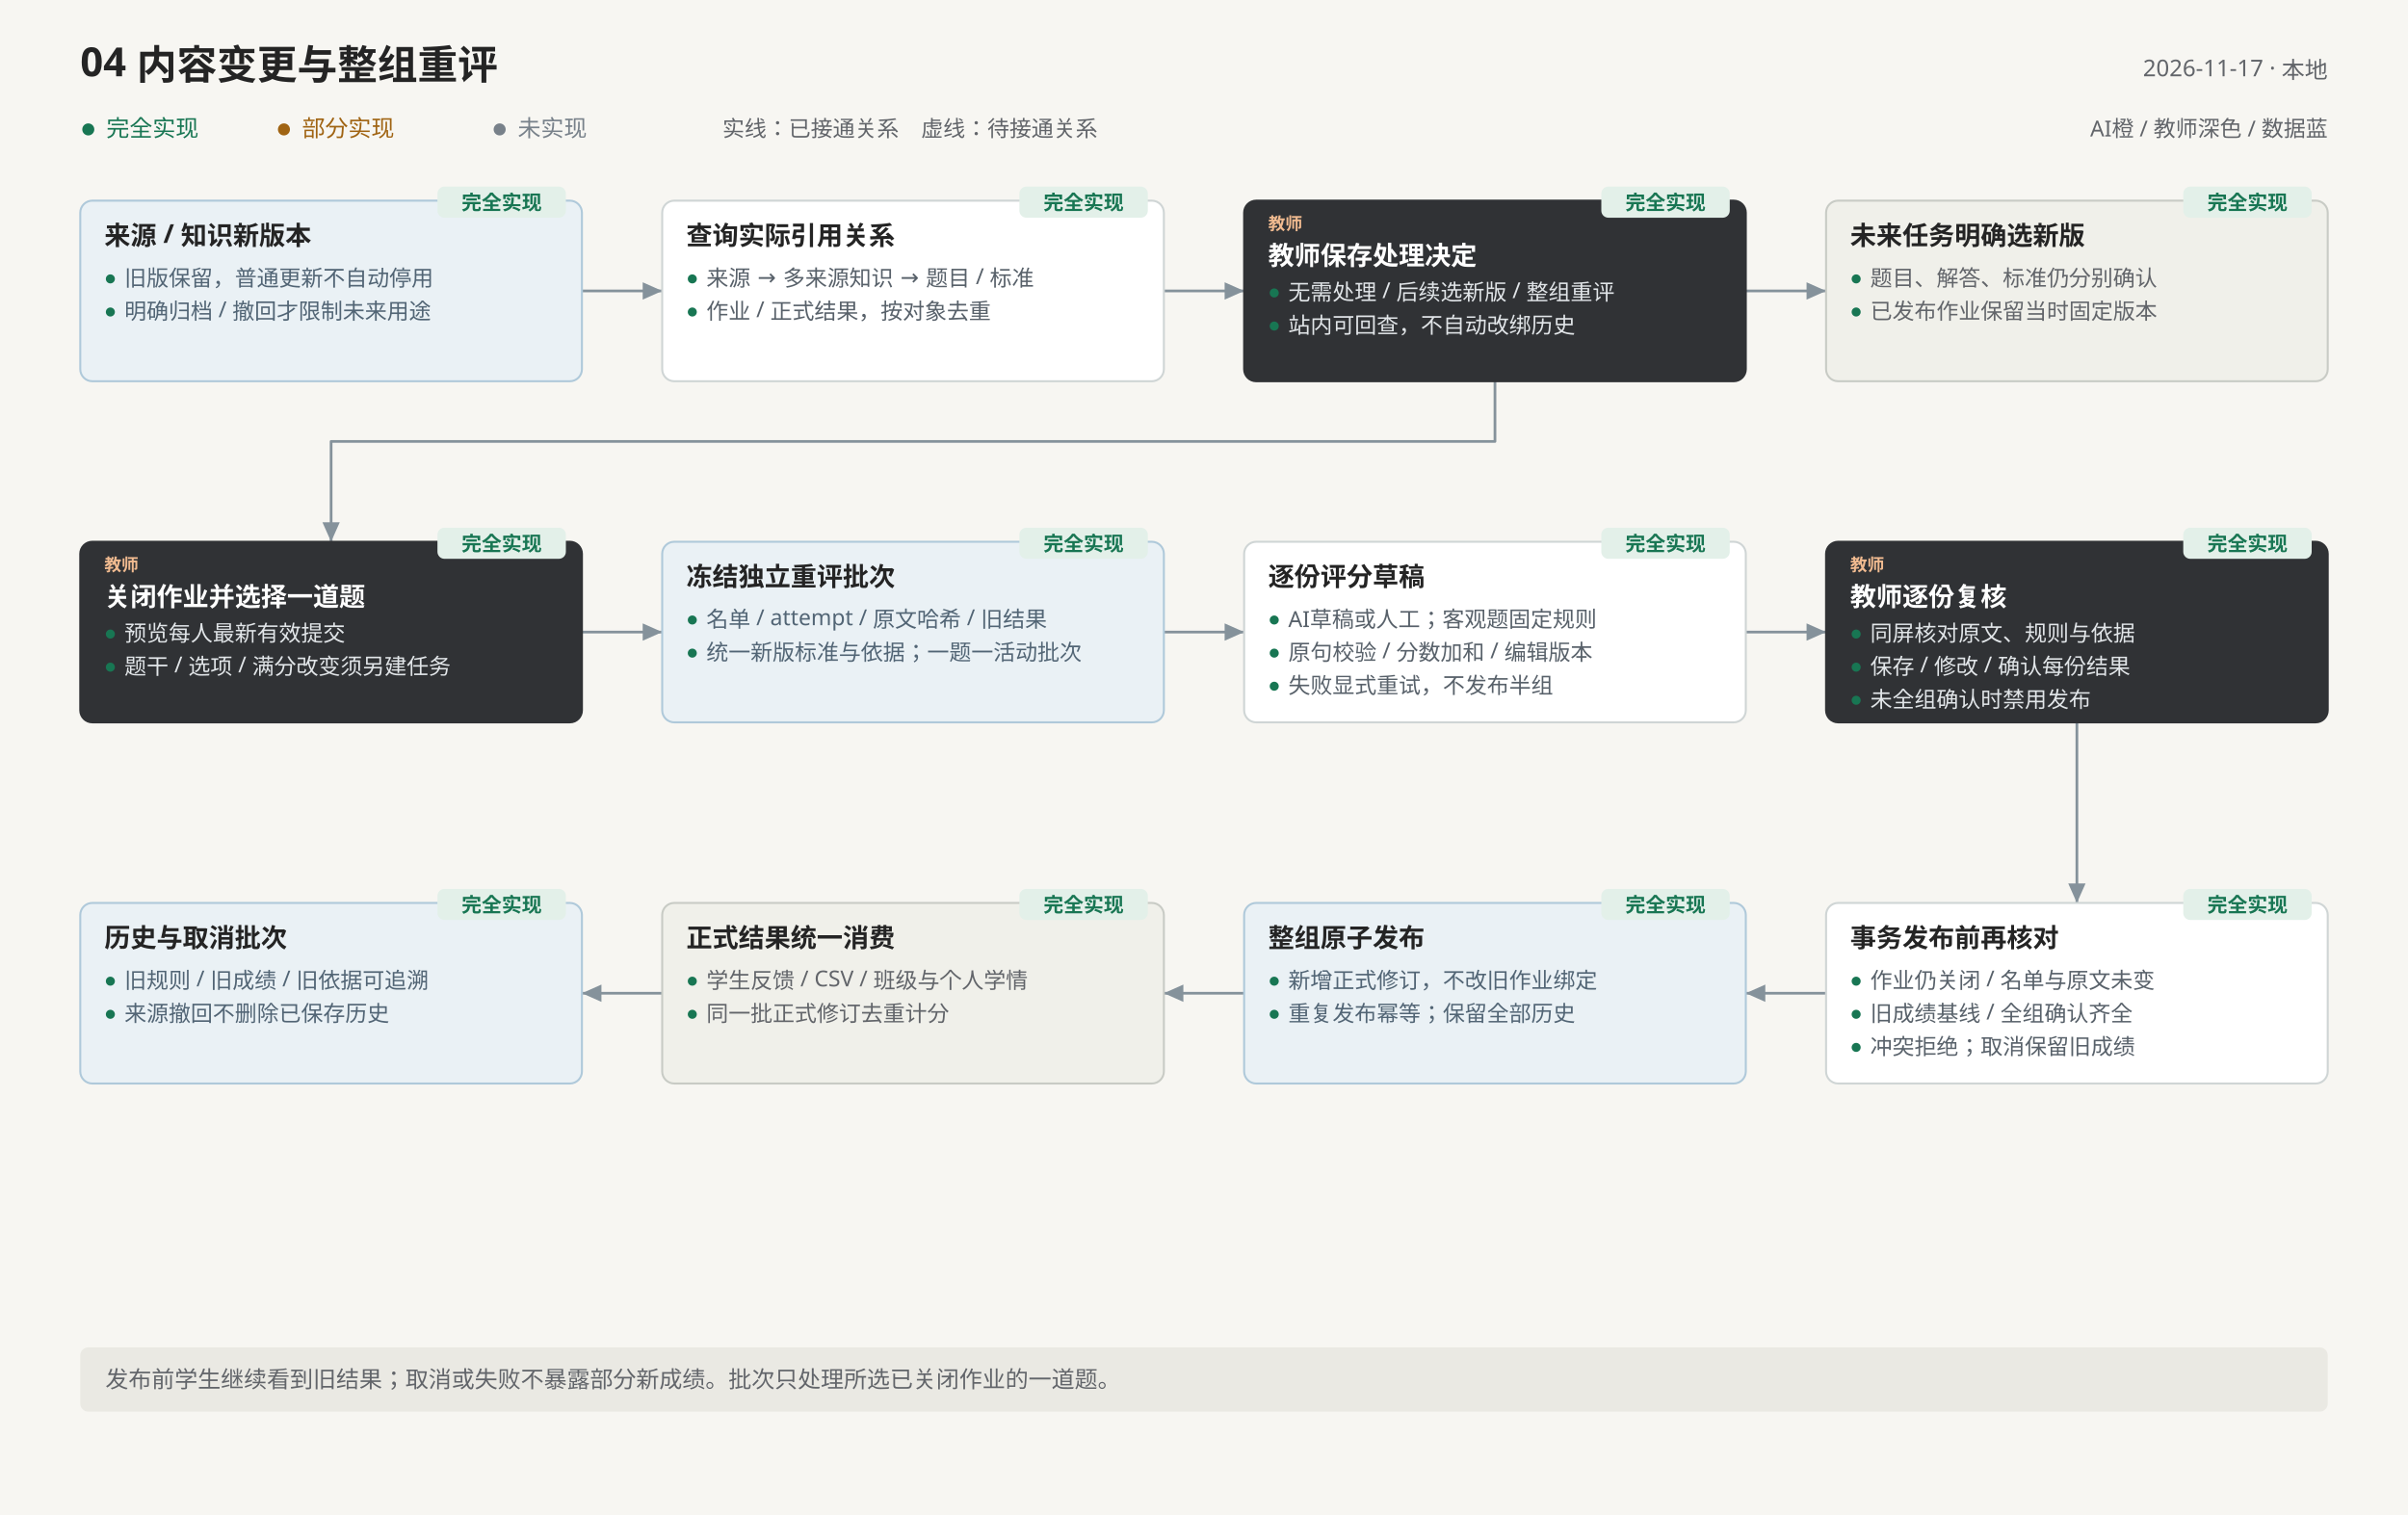
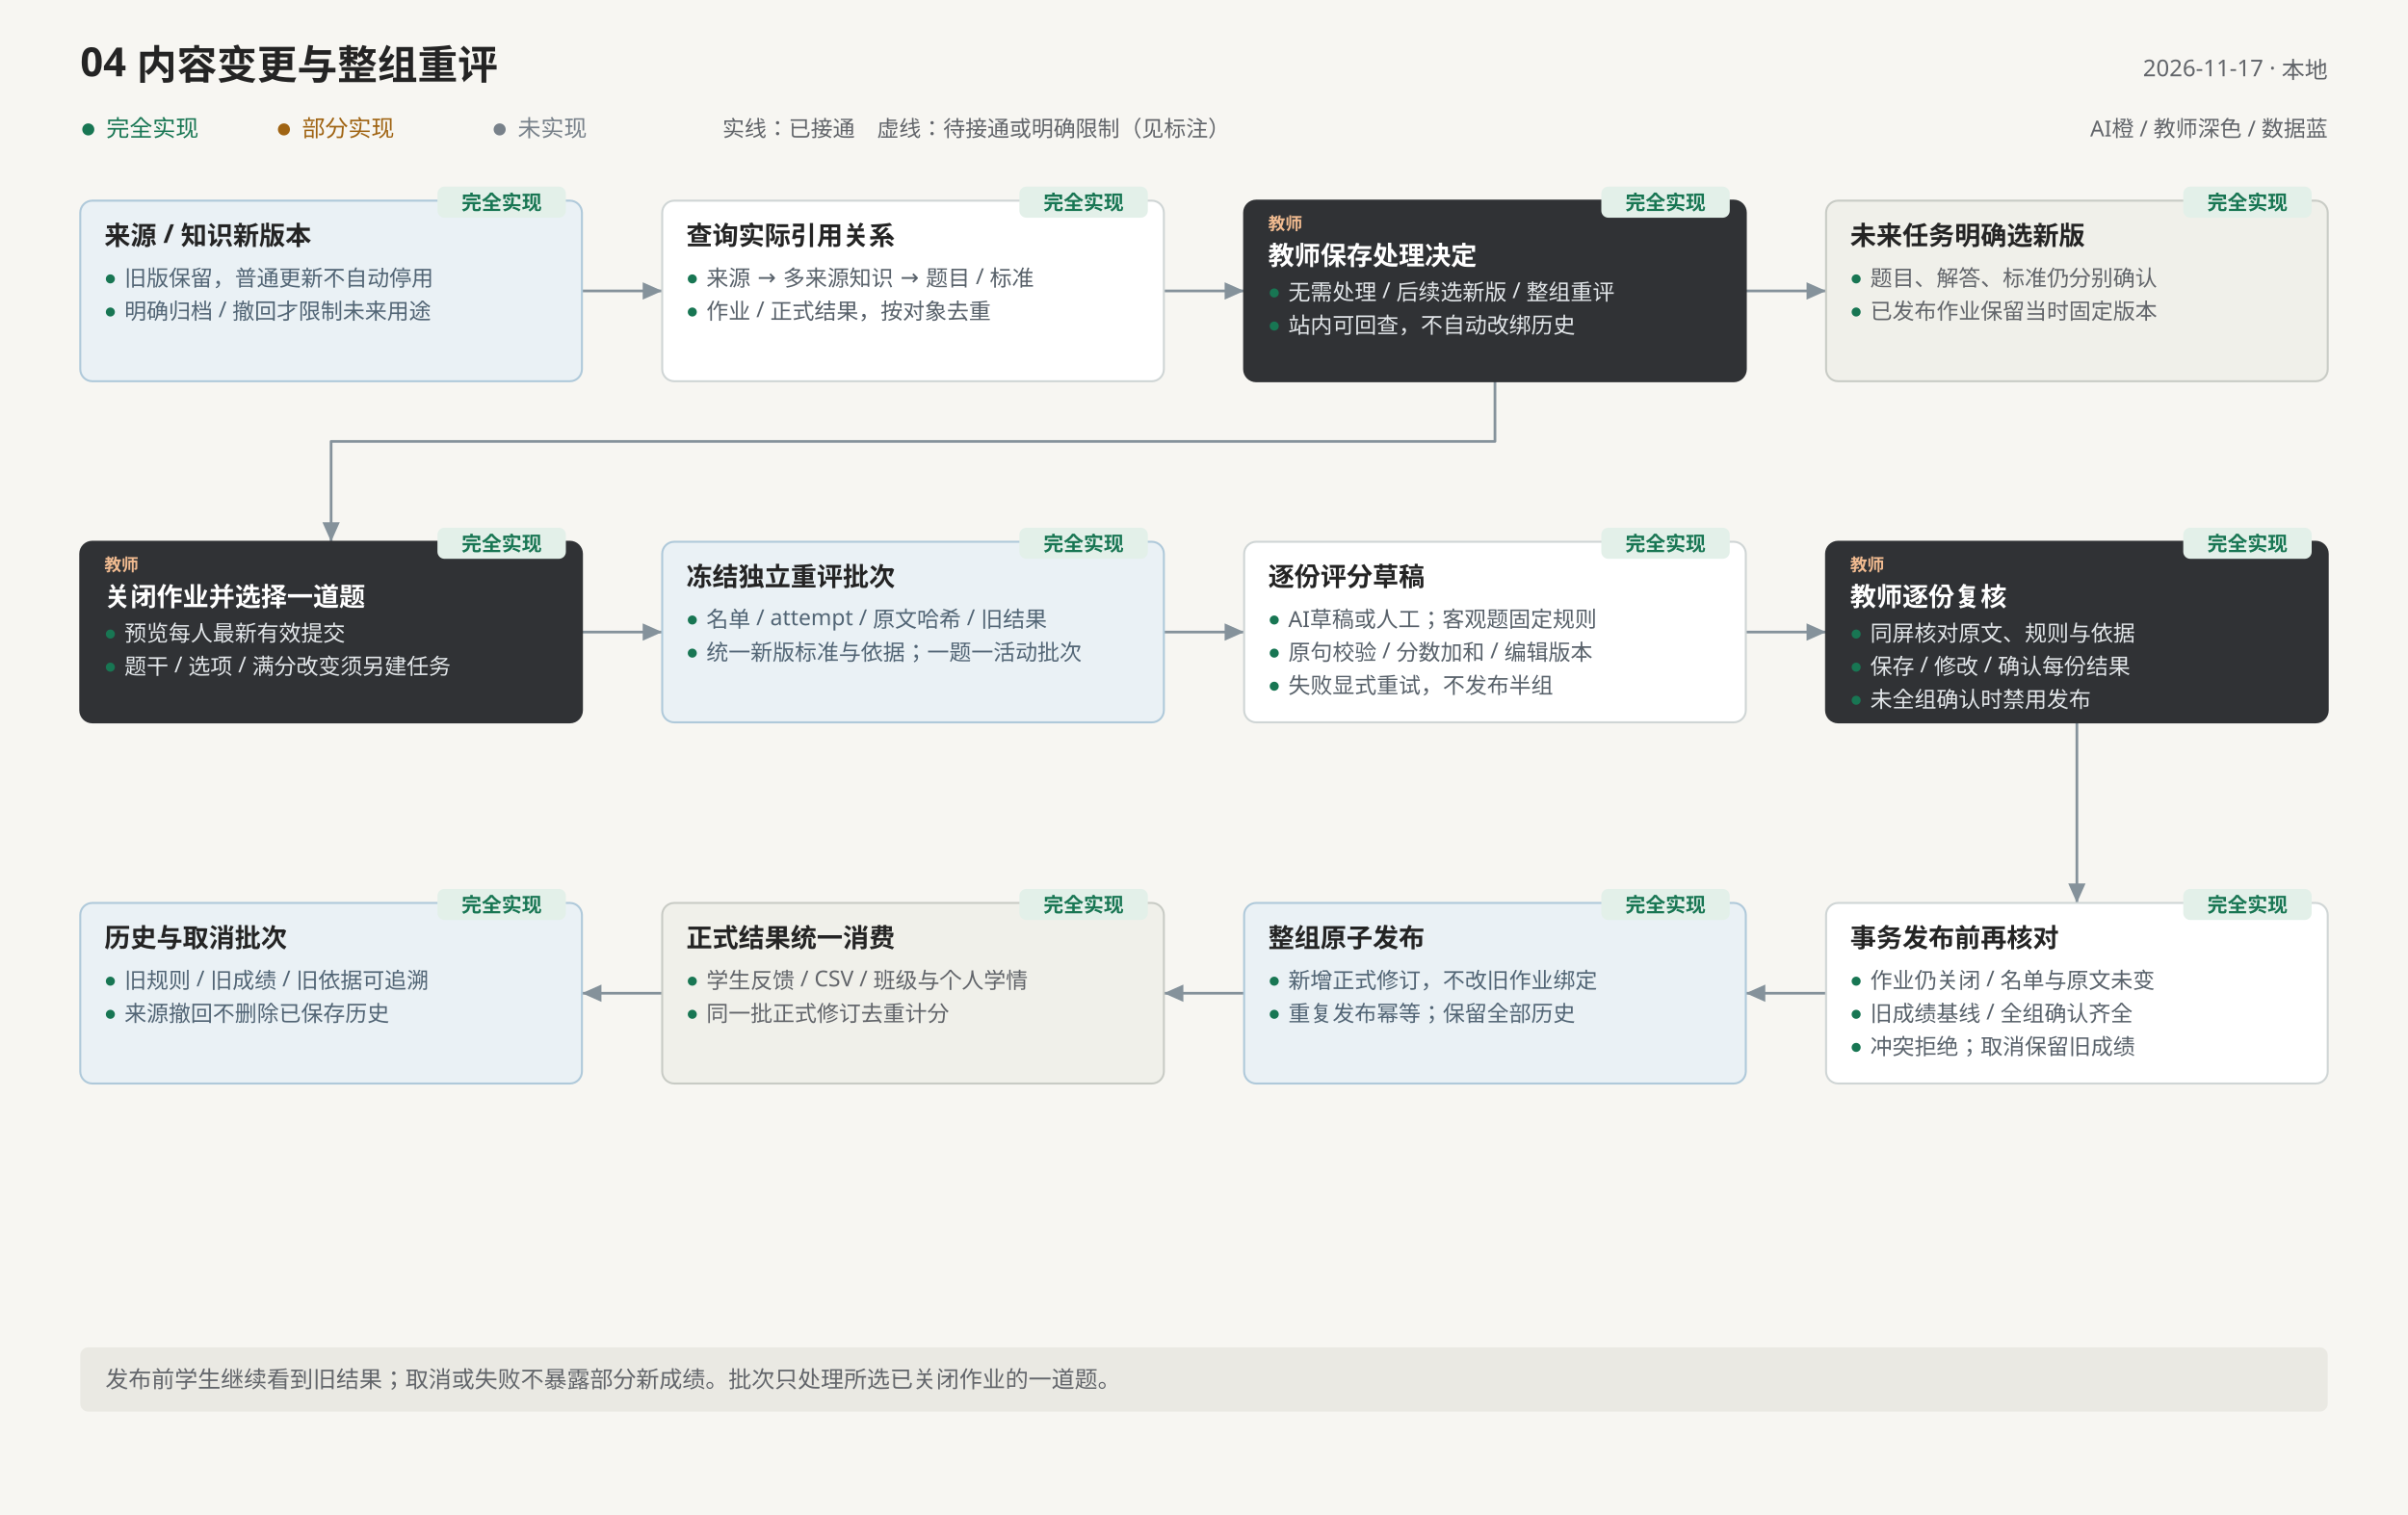
<svg xmlns="http://www.w3.org/2000/svg" width="2400" height="1510" viewBox="0 0 2400 1510" role="img" aria-label="04  内容变更与整组重评">
  <defs>
    <marker id="04-done" viewBox="0 0 10 10" refX="9" refY="5" markerWidth="8" markerHeight="8" orient="auto-start-reverse">
      <path d="M 0 1 L 9 5 L 0 9 Z" fill="#85929B" />
    </marker>
    <marker id="04-planned" viewBox="0 0 10 10" refX="9" refY="5" markerWidth="8" markerHeight="8" orient="auto-start-reverse">
      <path d="M 0 1 L 9 5 L 0 9 Z" fill="#78818A" />
    </marker>
  </defs>
  <g font-family="Microsoft YaHei, sans-serif">
    <rect x="0" y="0" width="2400" height="1510" fill="#F7F6F2" stroke="none" rx="0" />
    <text x="80" y="76" font-size="40" fill="#242424" font-weight="600">04  内容变更与整组重评</text>
    <text x="2320" y="76" font-size="23" fill="#62656A" text-anchor="end">2026-11-17 · 本地</text>
    <circle cx="88" cy="129" r="6" fill="#187653" />
    <text x="106" y="136" font-size="23" fill="#187653">完全实现</text>
    <circle cx="283" cy="129" r="6" fill="#A06413" />
    <text x="301" y="136" font-size="23" fill="#A06413">部分实现</text>
    <circle cx="498" cy="129" r="6" fill="#78818A" />
    <text x="516" y="136" font-size="23" fill="#78818A">未实现</text>
-     <text x="720" y="136" font-size="22" fill="#62656A">实线：已接通关系　虚线：待接通关系</text>
+     <text x="720" y="136" font-size="22" fill="#62656A">实线：已接通　虚线：待接通或明确限制（见标注）</text>
    <text x="2320" y="136" font-size="22" fill="#62656A" text-anchor="end">AI橙 / 教师深色 / 数据蓝</text>
    <g class="links">
      <g class="edge" data-from="source" data-to="impact" data-status="done">
        <path d="M 580 290 L 660 290" fill="none" stroke="#85929B" stroke-width="2.7" stroke-linejoin="round" marker-end="url(#04-done)" />
      </g>
      <g class="edge" data-from="impact" data-to="decide" data-status="done">
        <path d="M 1160 290 L 1240 290" fill="none" stroke="#85929B" stroke-width="2.7" stroke-linejoin="round" marker-end="url(#04-done)" />
      </g>
      <g class="edge" data-from="decide" data-to="future" data-status="done">
        <path d="M 1740 290 L 1820 290" fill="none" stroke="#85929B" stroke-width="2.7" stroke-linejoin="round" marker-end="url(#04-done)" />
      </g>
      <g class="edge" data-from="decide" data-to="scope" data-status="done">
        <path d="M 1490 380 L 1490 440 L 330 440 L 330 540" fill="none" stroke="#85929B" stroke-width="2.7" stroke-linejoin="round" marker-end="url(#04-done)" />
      </g>
      <g class="edge" data-from="scope" data-to="freeze" data-status="done">
        <path d="M 580 630 L 660 630" fill="none" stroke="#85929B" stroke-width="2.7" stroke-linejoin="round" marker-end="url(#04-done)" />
      </g>
      <g class="edge" data-from="freeze" data-to="draft" data-status="done">
        <path d="M 1160 630 L 1240 630" fill="none" stroke="#85929B" stroke-width="2.7" stroke-linejoin="round" marker-end="url(#04-done)" />
      </g>
      <g class="edge" data-from="draft" data-to="review" data-status="done">
        <path d="M 1740 630 L 1820 630" fill="none" stroke="#85929B" stroke-width="2.7" stroke-linejoin="round" marker-end="url(#04-done)" />
      </g>
      <g class="edge" data-from="review" data-to="gate" data-status="done">
        <path d="M 2070 720 L 2070 900" fill="none" stroke="#85929B" stroke-width="2.7" stroke-linejoin="round" marker-end="url(#04-done)" />
      </g>
      <g class="edge" data-from="gate" data-to="publish" data-status="done">
        <path d="M 1820 990 L 1740 990" fill="none" stroke="#85929B" stroke-width="2.7" stroke-linejoin="round" marker-end="url(#04-done)" />
      </g>
      <g class="edge" data-from="publish" data-to="consumer" data-status="done">
        <path d="M 1240 990 L 1160 990" fill="none" stroke="#85929B" stroke-width="2.7" stroke-linejoin="round" marker-end="url(#04-done)" />
      </g>
      <g class="edge" data-from="consumer" data-to="history" data-status="done">
        <path d="M 660 990 L 580 990" fill="none" stroke="#85929B" stroke-width="2.7" stroke-linejoin="round" marker-end="url(#04-done)" />
      </g>
    </g>
    <g class="nodes">
      <g class="node" data-node="source" role="button" tabindex="0" aria-label="来源 / 知识新版本" data-status="done">
        <rect x="80" y="200" width="500" height="180" fill="#EAF1F5" stroke="#AFC9DA" rx="12" stroke-width="2" />
        <rect x="436" y="186" width="128" height="31" fill="#E3F0E9" stroke="none" rx="7" />
        <text x="500" y="209" font-size="20" fill="#187653" text-anchor="middle" font-weight="600">完全实现</text>
        <text x="104" y="244" font-size="26" fill="#242424" font-weight="600">来源 / 知识新版本</text>
        <circle cx="110" cy="278" r="4.5" fill="#187653" data-item-status="done" />
        <text x="124" y="285" font-size="22" fill="#526575">旧版保留，普通更新不自动停用</text>
        <circle cx="110" cy="311" r="4.5" fill="#187653" data-item-status="done" />
        <text x="124" y="318" font-size="22" fill="#526575">明确归档 / 撤回才限制未来用途</text>
      </g>
      <g class="node" data-node="impact" role="button" tabindex="0" aria-label="查询实际引用关系" data-status="done">
        <rect x="660" y="200" width="500" height="180" fill="#FFFFFF" stroke="#CFD5D5" rx="12" stroke-width="2" />
        <rect x="1016" y="186" width="128" height="31" fill="#E3F0E9" stroke="none" rx="7" />
        <text x="1080" y="209" font-size="20" fill="#187653" text-anchor="middle" font-weight="600">完全实现</text>
        <text x="684" y="244" font-size="26" fill="#242424" font-weight="600">查询实际引用关系</text>
        <circle cx="690" cy="278" r="4.5" fill="#187653" data-item-status="done" />
        <text x="704" y="285" font-size="22" fill="#58616A">来源 → 多来源知识 → 题目 / 标准</text>
        <circle cx="690" cy="311" r="4.5" fill="#187653" data-item-status="done" />
        <text x="704" y="318" font-size="22" fill="#58616A">作业 / 正式结果，按对象去重</text>
      </g>
      <g class="node" data-node="decide" role="button" tabindex="0" aria-label="教师保存处理决定" data-status="done">
        <rect x="1240" y="200" width="500" height="180" fill="#303235" stroke="#303235" rx="12" stroke-width="2" />
        <rect x="1596" y="186" width="128" height="31" fill="#E3F0E9" stroke="none" rx="7" />
        <text x="1660" y="209" font-size="20" fill="#187653" text-anchor="middle" font-weight="600">完全实现</text>
        <text x="1264" y="229" font-size="17" fill="#F1BB90" font-weight="600">教师</text>
        <text x="1264" y="264" font-size="26" fill="#FFFFFF" font-weight="600">教师保存处理决定</text>
        <circle cx="1270" cy="292" r="4.5" fill="#187653" data-item-status="done" />
        <text x="1284" y="299" font-size="22" fill="#E1E5E8">无需处理 / 后续选新版 / 整组重评</text>
        <circle cx="1270" cy="325" r="4.5" fill="#187653" data-item-status="done" />
        <text x="1284" y="332" font-size="22" fill="#E1E5E8">站内可回查，不自动改绑历史</text>
      </g>
      <g class="node" data-node="future" role="button" tabindex="0" aria-label="未来任务明确选新版" data-status="done">
        <rect x="1820" y="200" width="500" height="180" fill="#F0F0EA" stroke="#C8CBC5" rx="12" stroke-width="2" />
        <rect x="2176" y="186" width="128" height="31" fill="#E3F0E9" stroke="none" rx="7" />
        <text x="2240" y="209" font-size="20" fill="#187653" text-anchor="middle" font-weight="600">完全实现</text>
        <text x="1844" y="244" font-size="26" fill="#242424" font-weight="600">未来任务明确选新版</text>
        <circle cx="1850" cy="278" r="4.5" fill="#187653" data-item-status="done" />
        <text x="1864" y="285" font-size="22" fill="#62656A">题目、解答、标准仍分别确认</text>
        <circle cx="1850" cy="311" r="4.5" fill="#187653" data-item-status="done" />
        <text x="1864" y="318" font-size="22" fill="#62656A">已发布作业保留当时固定版本</text>
      </g>
      <g class="node" data-node="scope" role="button" tabindex="0" aria-label="关闭作业并选择一道题" data-status="done">
        <rect x="80" y="540" width="500" height="180" fill="#303235" stroke="#303235" rx="12" stroke-width="2" />
        <rect x="436" y="526" width="128" height="31" fill="#E3F0E9" stroke="none" rx="7" />
        <text x="500" y="549" font-size="20" fill="#187653" text-anchor="middle" font-weight="600">完全实现</text>
        <text x="104" y="569" font-size="17" fill="#F1BB90" font-weight="600">教师</text>
        <text x="104" y="604" font-size="26" fill="#FFFFFF" font-weight="600">关闭作业并选择一道题</text>
        <circle cx="110" cy="632" r="4.5" fill="#187653" data-item-status="done" />
        <text x="124" y="639" font-size="22" fill="#E1E5E8">预览每人最新有效提交</text>
        <circle cx="110" cy="665" r="4.5" fill="#187653" data-item-status="done" />
        <text x="124" y="672" font-size="22" fill="#E1E5E8">题干 / 选项 / 满分改变须另建任务</text>
      </g>
      <g class="node" data-node="freeze" role="button" tabindex="0" aria-label="冻结独立重评批次" data-status="done">
        <rect x="660" y="540" width="500" height="180" fill="#EAF1F5" stroke="#AFC9DA" rx="12" stroke-width="2" />
        <rect x="1016" y="526" width="128" height="31" fill="#E3F0E9" stroke="none" rx="7" />
        <text x="1080" y="549" font-size="20" fill="#187653" text-anchor="middle" font-weight="600">完全实现</text>
        <text x="684" y="584" font-size="26" fill="#242424" font-weight="600">冻结独立重评批次</text>
        <circle cx="690" cy="618" r="4.5" fill="#187653" data-item-status="done" />
        <text x="704" y="625" font-size="22" fill="#526575">名单 / attempt / 原文哈希 / 旧结果</text>
        <circle cx="690" cy="651" r="4.5" fill="#187653" data-item-status="done" />
        <text x="704" y="658" font-size="22" fill="#526575">统一新版标准与依据；一题一活动批次</text>
      </g>
      <g class="node" data-node="draft" role="button" tabindex="0" aria-label="逐份评分草稿" data-status="done">
        <rect x="1240" y="540" width="500" height="180" fill="#FFFFFF" stroke="#CFD5D5" rx="12" stroke-width="2" />
        <rect x="1596" y="526" width="128" height="31" fill="#E3F0E9" stroke="none" rx="7" />
        <text x="1660" y="549" font-size="20" fill="#187653" text-anchor="middle" font-weight="600">完全实现</text>
        <text x="1264" y="584" font-size="26" fill="#242424" font-weight="600">逐份评分草稿</text>
        <circle cx="1270" cy="618" r="4.5" fill="#187653" data-item-status="done" />
        <text x="1284" y="625" font-size="22" fill="#58616A">AI草稿或人工；客观题固定规则</text>
        <circle cx="1270" cy="651" r="4.5" fill="#187653" data-item-status="done" />
        <text x="1284" y="658" font-size="22" fill="#58616A">原句校验 / 分数加和 / 编辑版本</text>
        <circle cx="1270" cy="684" r="4.5" fill="#187653" data-item-status="done" />
        <text x="1284" y="691" font-size="22" fill="#58616A">失败显式重试，不发布半组</text>
      </g>
      <g class="node" data-node="review" role="button" tabindex="0" aria-label="教师逐份复核" data-status="done">
        <rect x="1820" y="540" width="500" height="180" fill="#303235" stroke="#303235" rx="12" stroke-width="2" />
        <rect x="2176" y="526" width="128" height="31" fill="#E3F0E9" stroke="none" rx="7" />
        <text x="2240" y="549" font-size="20" fill="#187653" text-anchor="middle" font-weight="600">完全实现</text>
        <text x="1844" y="569" font-size="17" fill="#F1BB90" font-weight="600">教师</text>
        <text x="1844" y="604" font-size="26" fill="#FFFFFF" font-weight="600">教师逐份复核</text>
        <circle cx="1850" cy="632" r="4.5" fill="#187653" data-item-status="done" />
        <text x="1864" y="639" font-size="22" fill="#E1E5E8">同屏核对原文、规则与依据</text>
        <circle cx="1850" cy="665" r="4.5" fill="#187653" data-item-status="done" />
        <text x="1864" y="672" font-size="22" fill="#E1E5E8">保存 / 修改 / 确认每份结果</text>
        <circle cx="1850" cy="698" r="4.5" fill="#187653" data-item-status="done" />
        <text x="1864" y="705" font-size="22" fill="#E1E5E8">未全组确认时禁用发布</text>
      </g>
      <g class="node" data-node="gate" role="button" tabindex="0" aria-label="事务发布前再核对" data-status="done">
        <rect x="1820" y="900" width="500" height="180" fill="#FFFFFF" stroke="#CFD5D5" rx="12" stroke-width="2" />
        <rect x="2176" y="886" width="128" height="31" fill="#E3F0E9" stroke="none" rx="7" />
        <text x="2240" y="909" font-size="20" fill="#187653" text-anchor="middle" font-weight="600">完全实现</text>
        <text x="1844" y="944" font-size="26" fill="#242424" font-weight="600">事务发布前再核对</text>
        <circle cx="1850" cy="978" r="4.5" fill="#187653" data-item-status="done" />
        <text x="1864" y="985" font-size="22" fill="#58616A">作业仍关闭 / 名单与原文未变</text>
        <circle cx="1850" cy="1011" r="4.5" fill="#187653" data-item-status="done" />
        <text x="1864" y="1018" font-size="22" fill="#58616A">旧成绩基线 / 全组确认齐全</text>
        <circle cx="1850" cy="1044" r="4.5" fill="#187653" data-item-status="done" />
        <text x="1864" y="1051" font-size="22" fill="#58616A">冲突拒绝；取消保留旧成绩</text>
      </g>
      <g class="node" data-node="publish" role="button" tabindex="0" aria-label="整组原子发布" data-status="done">
        <rect x="1240" y="900" width="500" height="180" fill="#EAF1F5" stroke="#AFC9DA" rx="12" stroke-width="2" />
        <rect x="1596" y="886" width="128" height="31" fill="#E3F0E9" stroke="none" rx="7" />
        <text x="1660" y="909" font-size="20" fill="#187653" text-anchor="middle" font-weight="600">完全实现</text>
        <text x="1264" y="944" font-size="26" fill="#242424" font-weight="600">整组原子发布</text>
        <circle cx="1270" cy="978" r="4.5" fill="#187653" data-item-status="done" />
        <text x="1284" y="985" font-size="22" fill="#526575">新增正式修订，不改旧作业绑定</text>
        <circle cx="1270" cy="1011" r="4.5" fill="#187653" data-item-status="done" />
        <text x="1284" y="1018" font-size="22" fill="#526575">重复发布幂等；保留全部历史</text>
      </g>
      <g class="node" data-node="consumer" role="button" tabindex="0" aria-label="正式结果统一消费" data-status="done">
        <rect x="660" y="900" width="500" height="180" fill="#F0F0EA" stroke="#C8CBC5" rx="12" stroke-width="2" />
        <rect x="1016" y="886" width="128" height="31" fill="#E3F0E9" stroke="none" rx="7" />
        <text x="1080" y="909" font-size="20" fill="#187653" text-anchor="middle" font-weight="600">完全实现</text>
        <text x="684" y="944" font-size="26" fill="#242424" font-weight="600">正式结果统一消费</text>
        <circle cx="690" cy="978" r="4.5" fill="#187653" data-item-status="done" />
        <text x="704" y="985" font-size="22" fill="#62656A">学生反馈 / CSV / 班级与个人学情</text>
        <circle cx="690" cy="1011" r="4.5" fill="#187653" data-item-status="done" />
        <text x="704" y="1018" font-size="22" fill="#62656A">同一批正式修订去重计分</text>
      </g>
      <g class="node" data-node="history" role="button" tabindex="0" aria-label="历史与取消批次" data-status="done">
        <rect x="80" y="900" width="500" height="180" fill="#EAF1F5" stroke="#AFC9DA" rx="12" stroke-width="2" />
        <rect x="436" y="886" width="128" height="31" fill="#E3F0E9" stroke="none" rx="7" />
        <text x="500" y="909" font-size="20" fill="#187653" text-anchor="middle" font-weight="600">完全实现</text>
        <text x="104" y="944" font-size="26" fill="#242424" font-weight="600">历史与取消批次</text>
        <circle cx="110" cy="978" r="4.5" fill="#187653" data-item-status="done" />
        <text x="124" y="985" font-size="22" fill="#526575">旧规则 / 旧成绩 / 旧依据可追溯</text>
        <circle cx="110" cy="1011" r="4.5" fill="#187653" data-item-status="done" />
        <text x="124" y="1018" font-size="22" fill="#526575">来源撤回不删除已保存历史</text>
      </g>
    </g>
    <g class="labels" />
    <rect x="80" y="1343" width="2240" height="64" fill="#EAE9E3" stroke="none" rx="8" />
    <text x="105" y="1383" font-size="23" fill="#62656A">发布前学生继续看到旧结果；取消或失败不暴露部分新成绩。批次只处理所选已关闭作业的一道题。</text>
  </g>
</svg>
